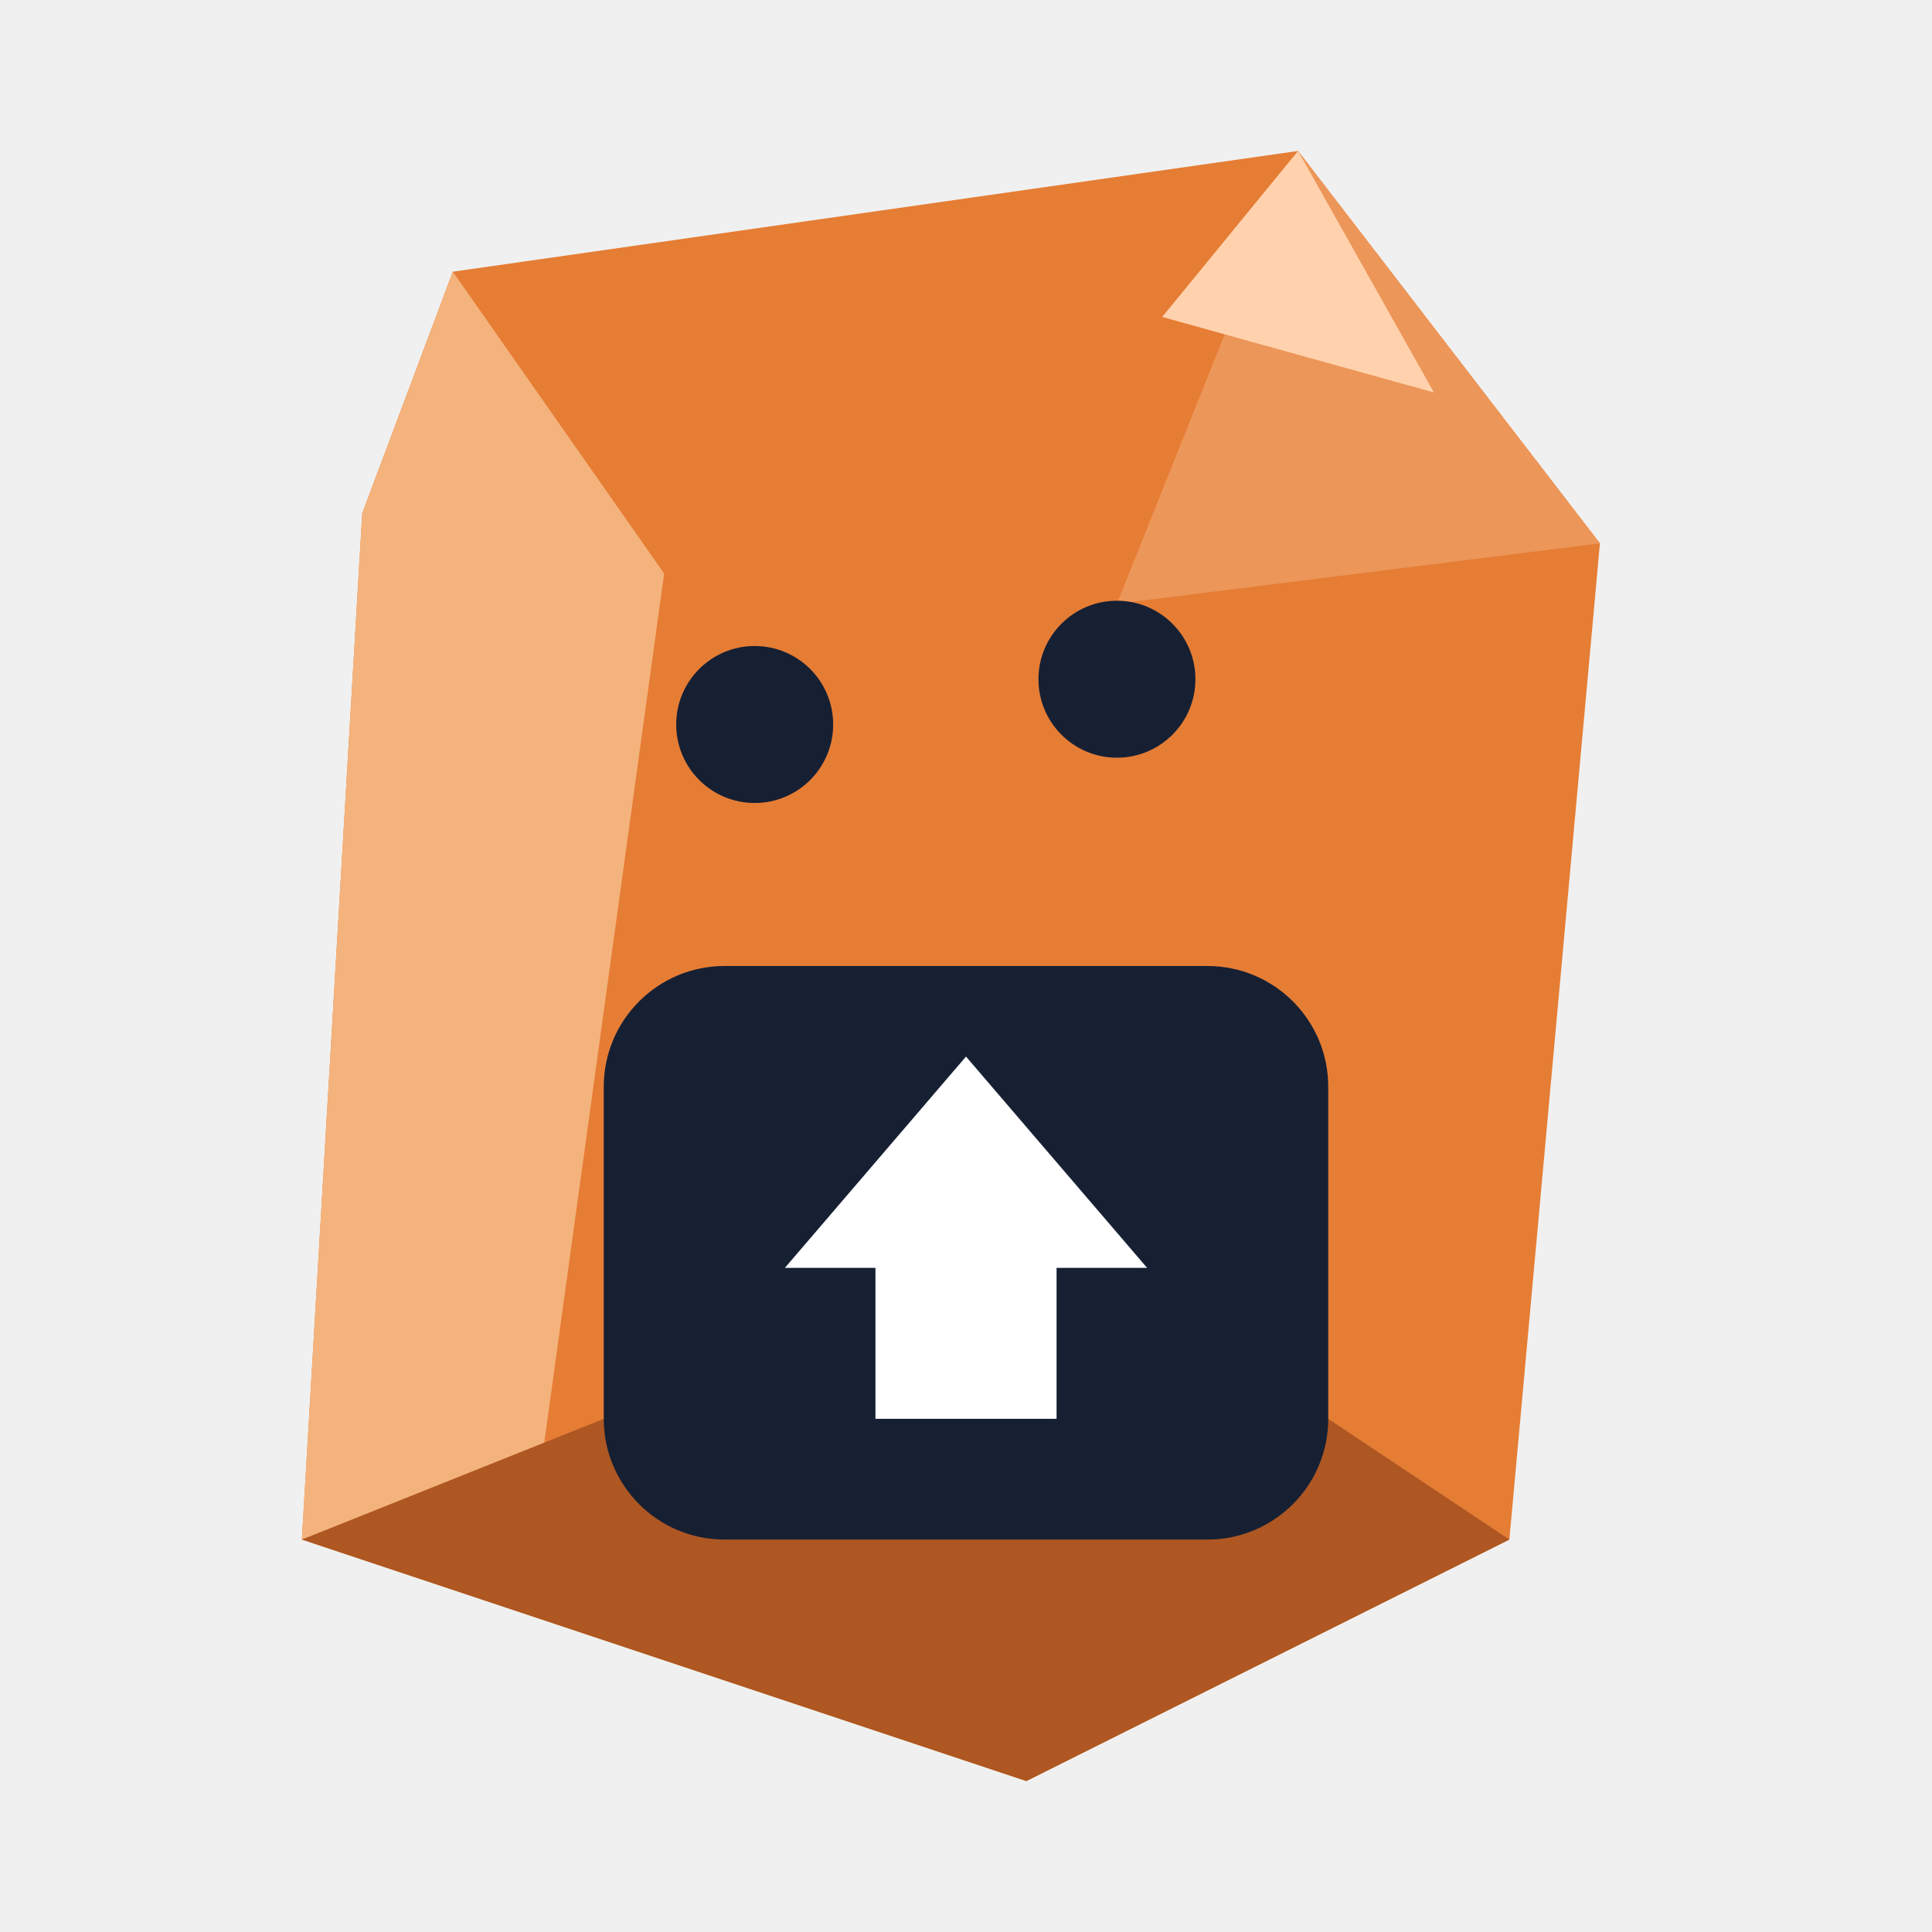
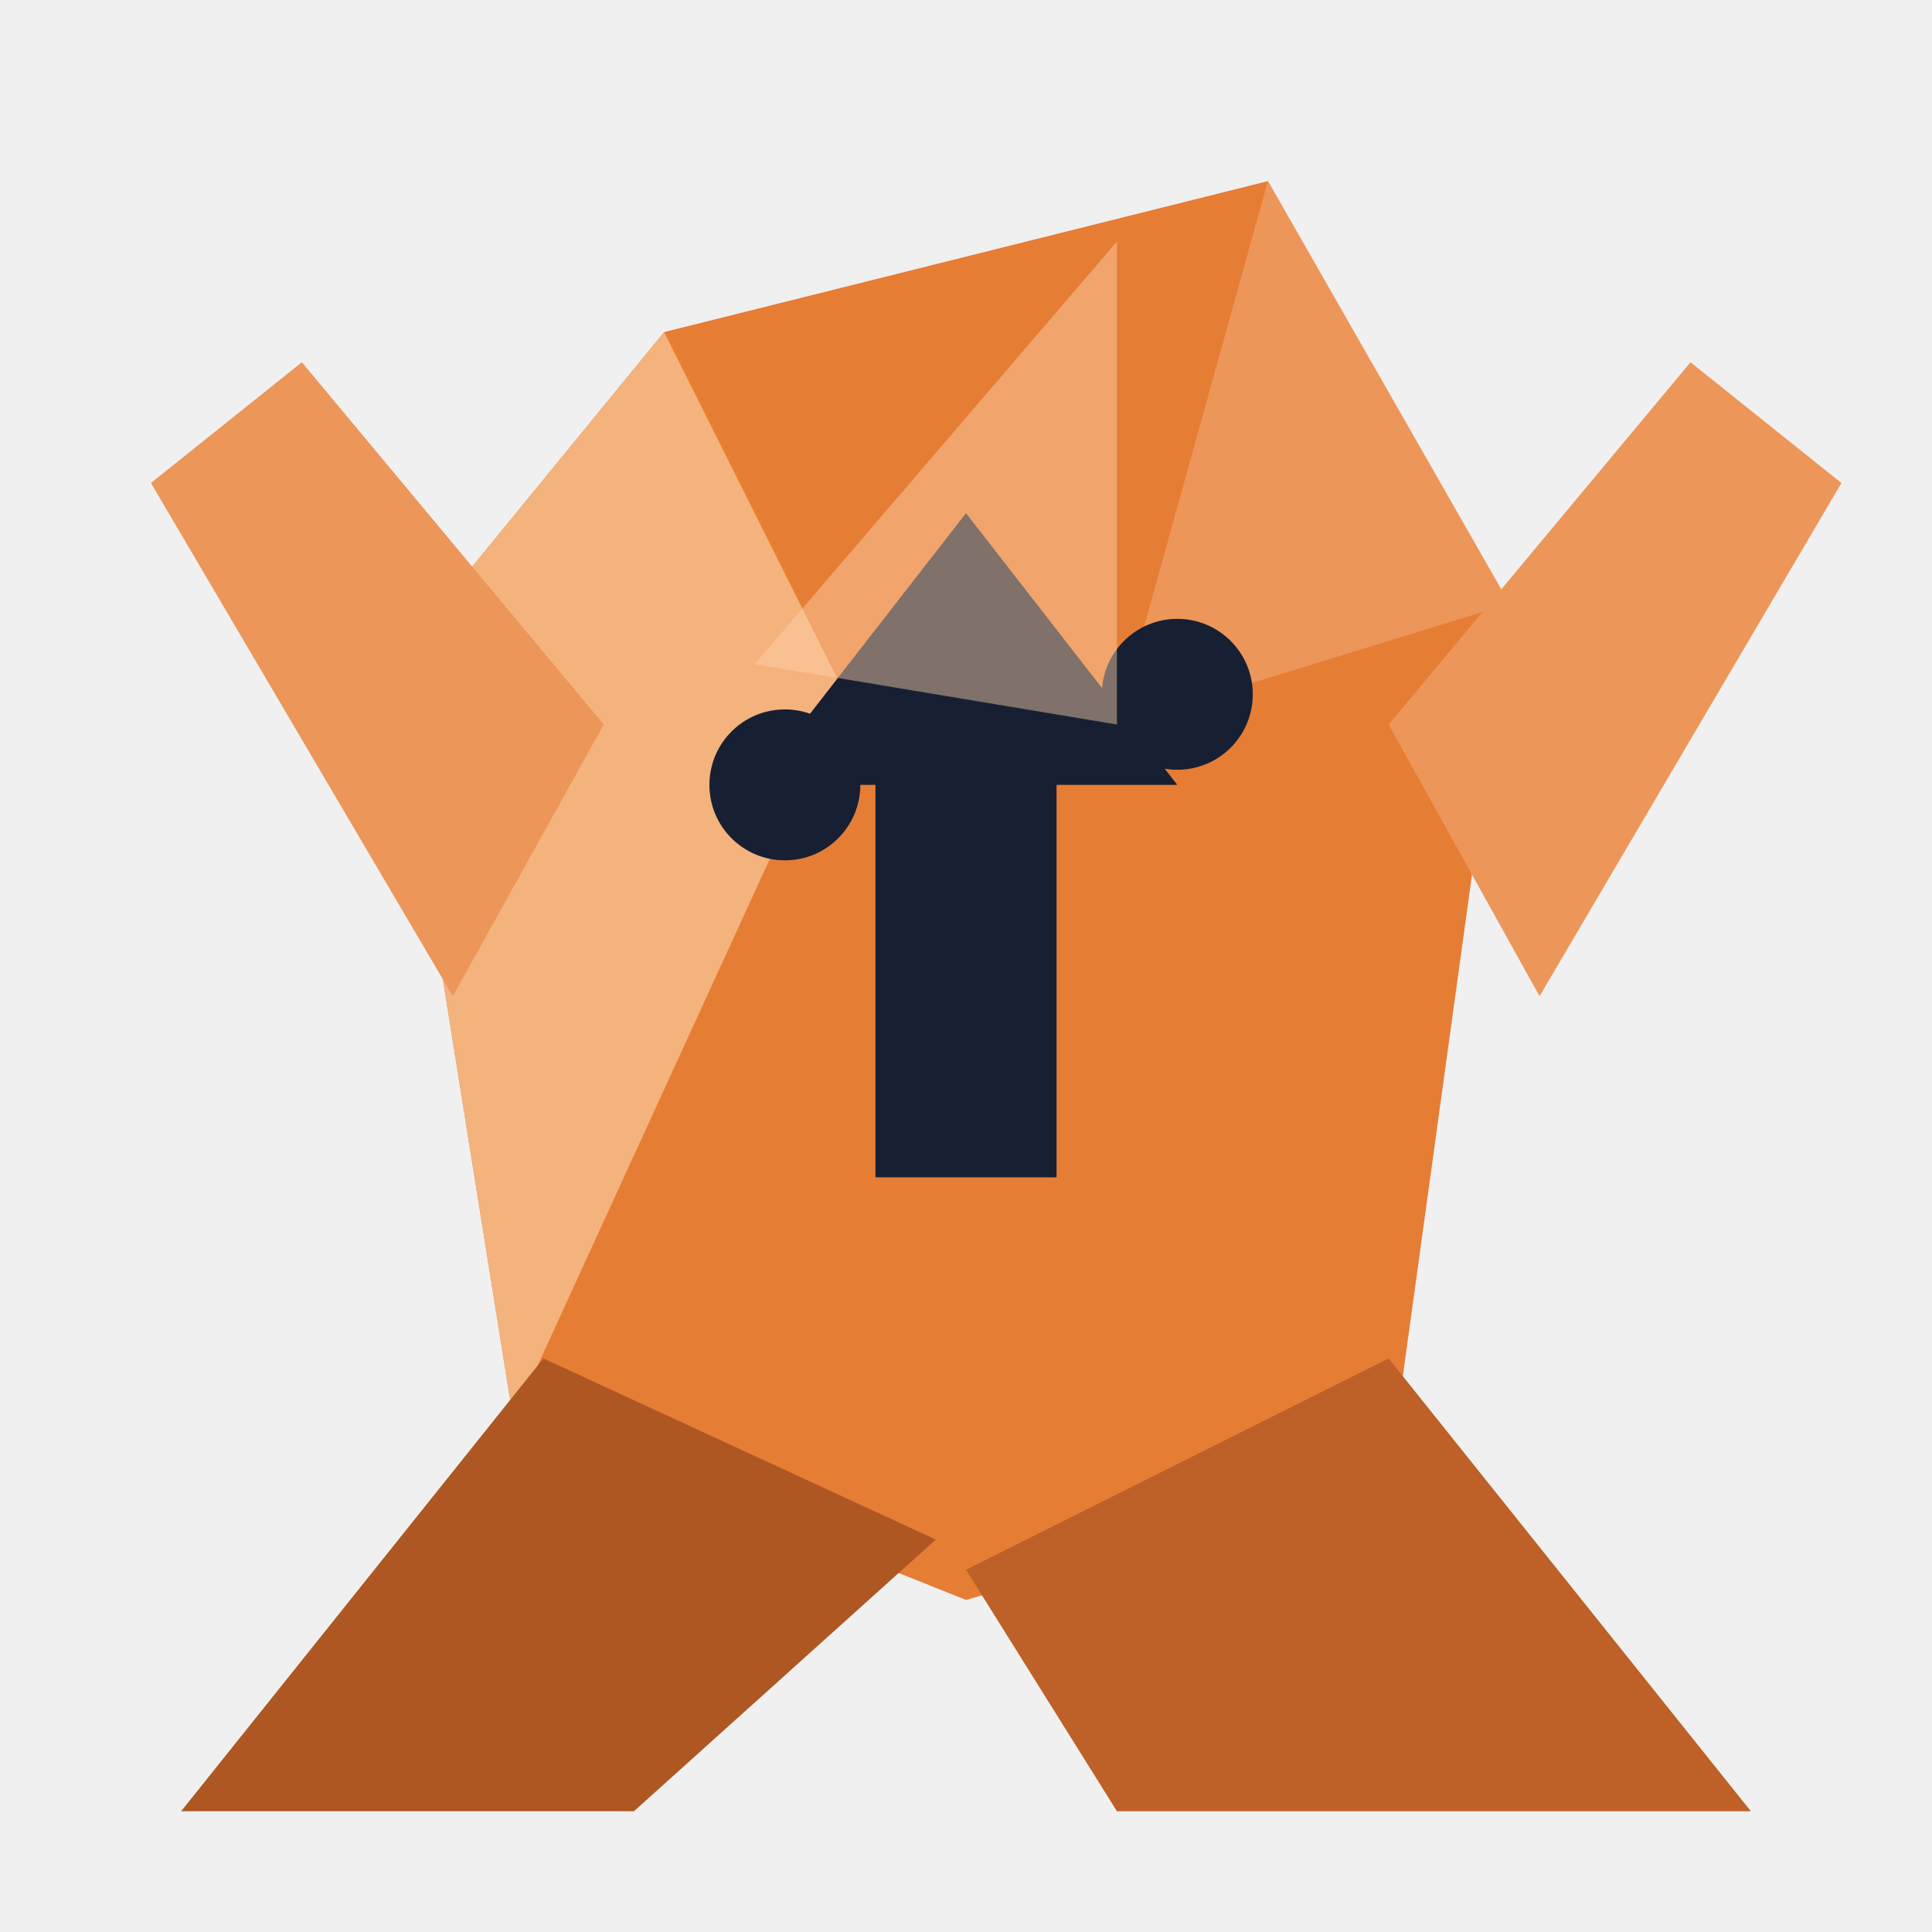
<svg xmlns="http://www.w3.org/2000/svg" viewBox="0 0 64 64" role="img" aria-labelledby="title desc">
-   <path d="M15 9 43 5l10 13-3 33-16 8-24-8 2-34Z" fill="#E67D35" />
-   <path d="m15 9 7 10-4 29-8 3 2-34Z" fill="#F4B37C" />
-   <path d="m43 5-6 15 16-2Z" fill="#ED9659" />
-   <path d="m10 51 25-10 15 10-16 8Z" fill="#AE5723" />
-   <circle cx="25" cy="24" r="2.6" fill="#172033" />
-   <circle cx="37" cy="22.5" r="2.6" fill="#172033" />
-   <rect x="20" y="32" width="24" height="19" rx="4" fill="#172033" />
-   <path d="m32 35 6 7h-3v5h-6v-5h-3Z" fill="#fff" />
-   <path d="m38.5 10.5 4.5-5.5 4.5 8Z" fill="#FFD2AD" />
+   <path d="m22 11 20-5 8 14-4 29-14 4-15-6-4-25Z" fill="#E67D35" />
+   <path d="m22 11 6 12-11 24-4-25Z" fill="#F4B37C" />
+   <path d="m42 6-5 18 13-4Z" fill="#ED9659" />
+   <path d="m20 24-10-12-5 4 10 17Z" fill="#ED9659" />
+   <path d="m46 24 10-12 5 4-10 17Z" fill="#ED9659" />
+   <path d="m32 17 7 9h-4v13h-6V26h-4Z" fill="#172033" />
+   <path d="m18 45 13 6-10 9H6Z" fill="#AE5723" />
+   <path d="m32 52 14-7 12 15H37Z" fill="#BE6128" />
+   <circle cx="26" cy="26" r="2.5" fill="#172033" />
+   <circle cx="39" cy="23" r="2.5" fill="#172033" />
+   <path d="m25 22 12-14v16Z" fill="#FFD2AD" opacity=".45" />
</svg>
